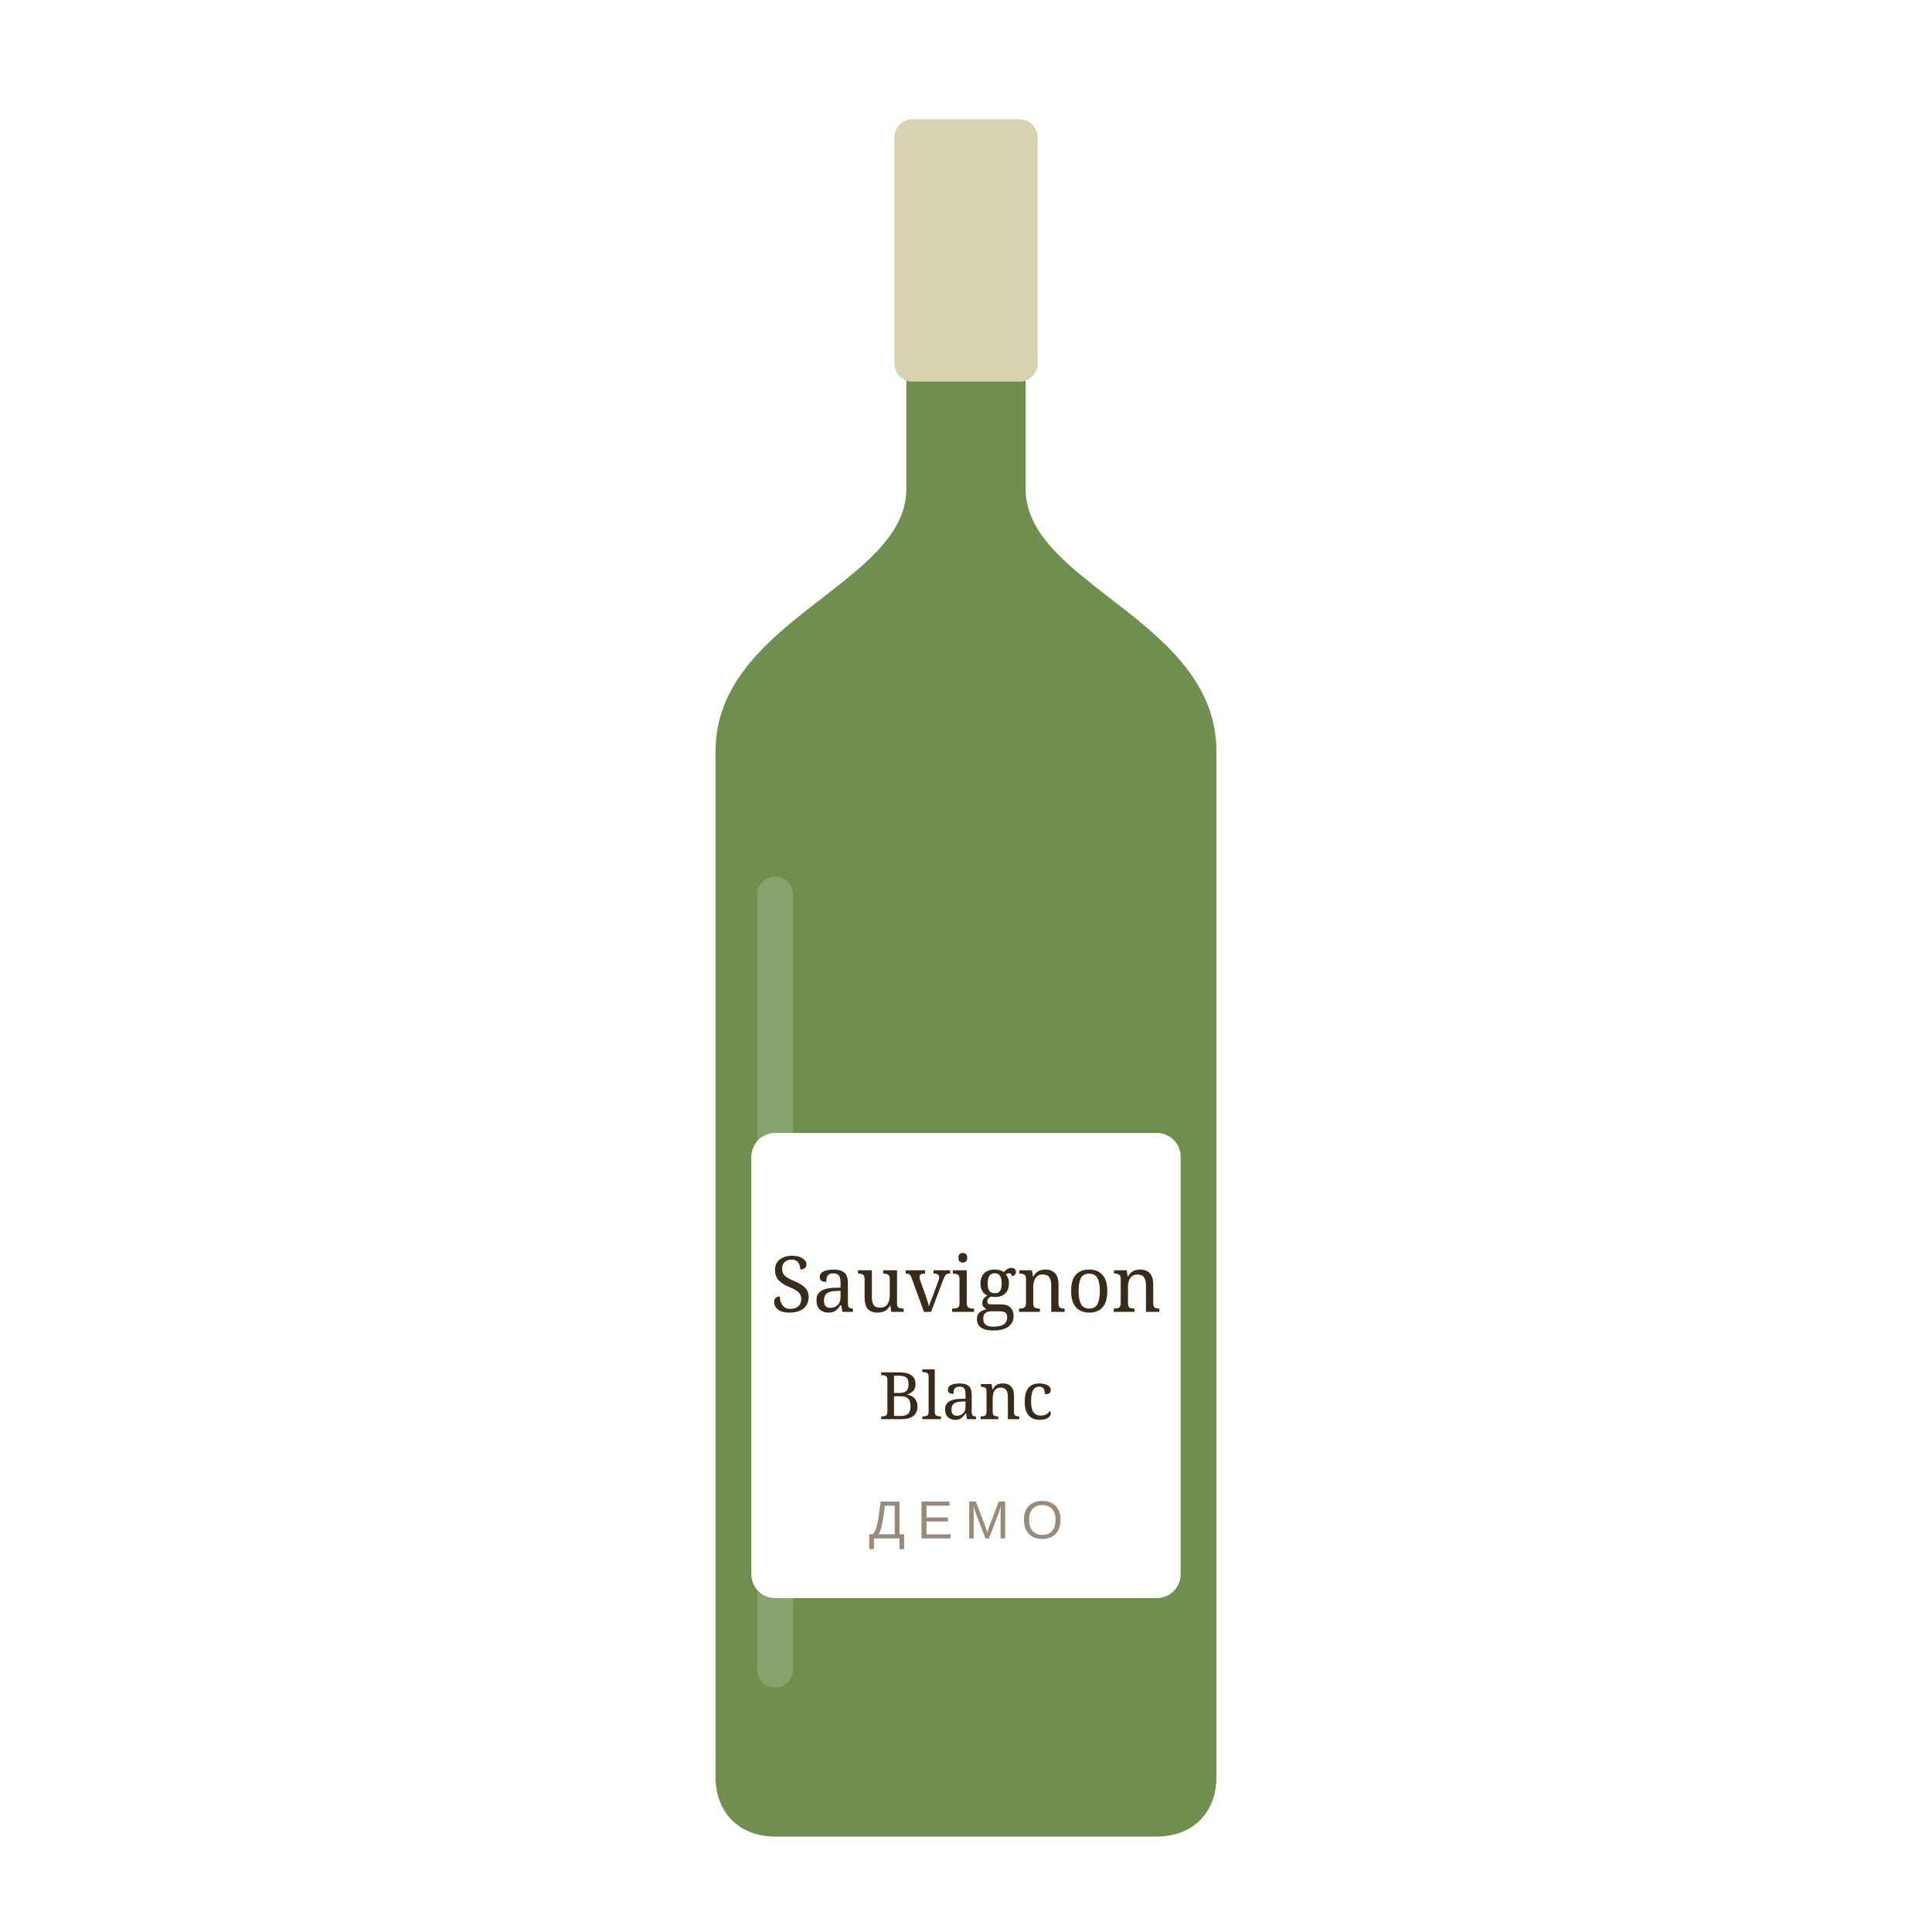
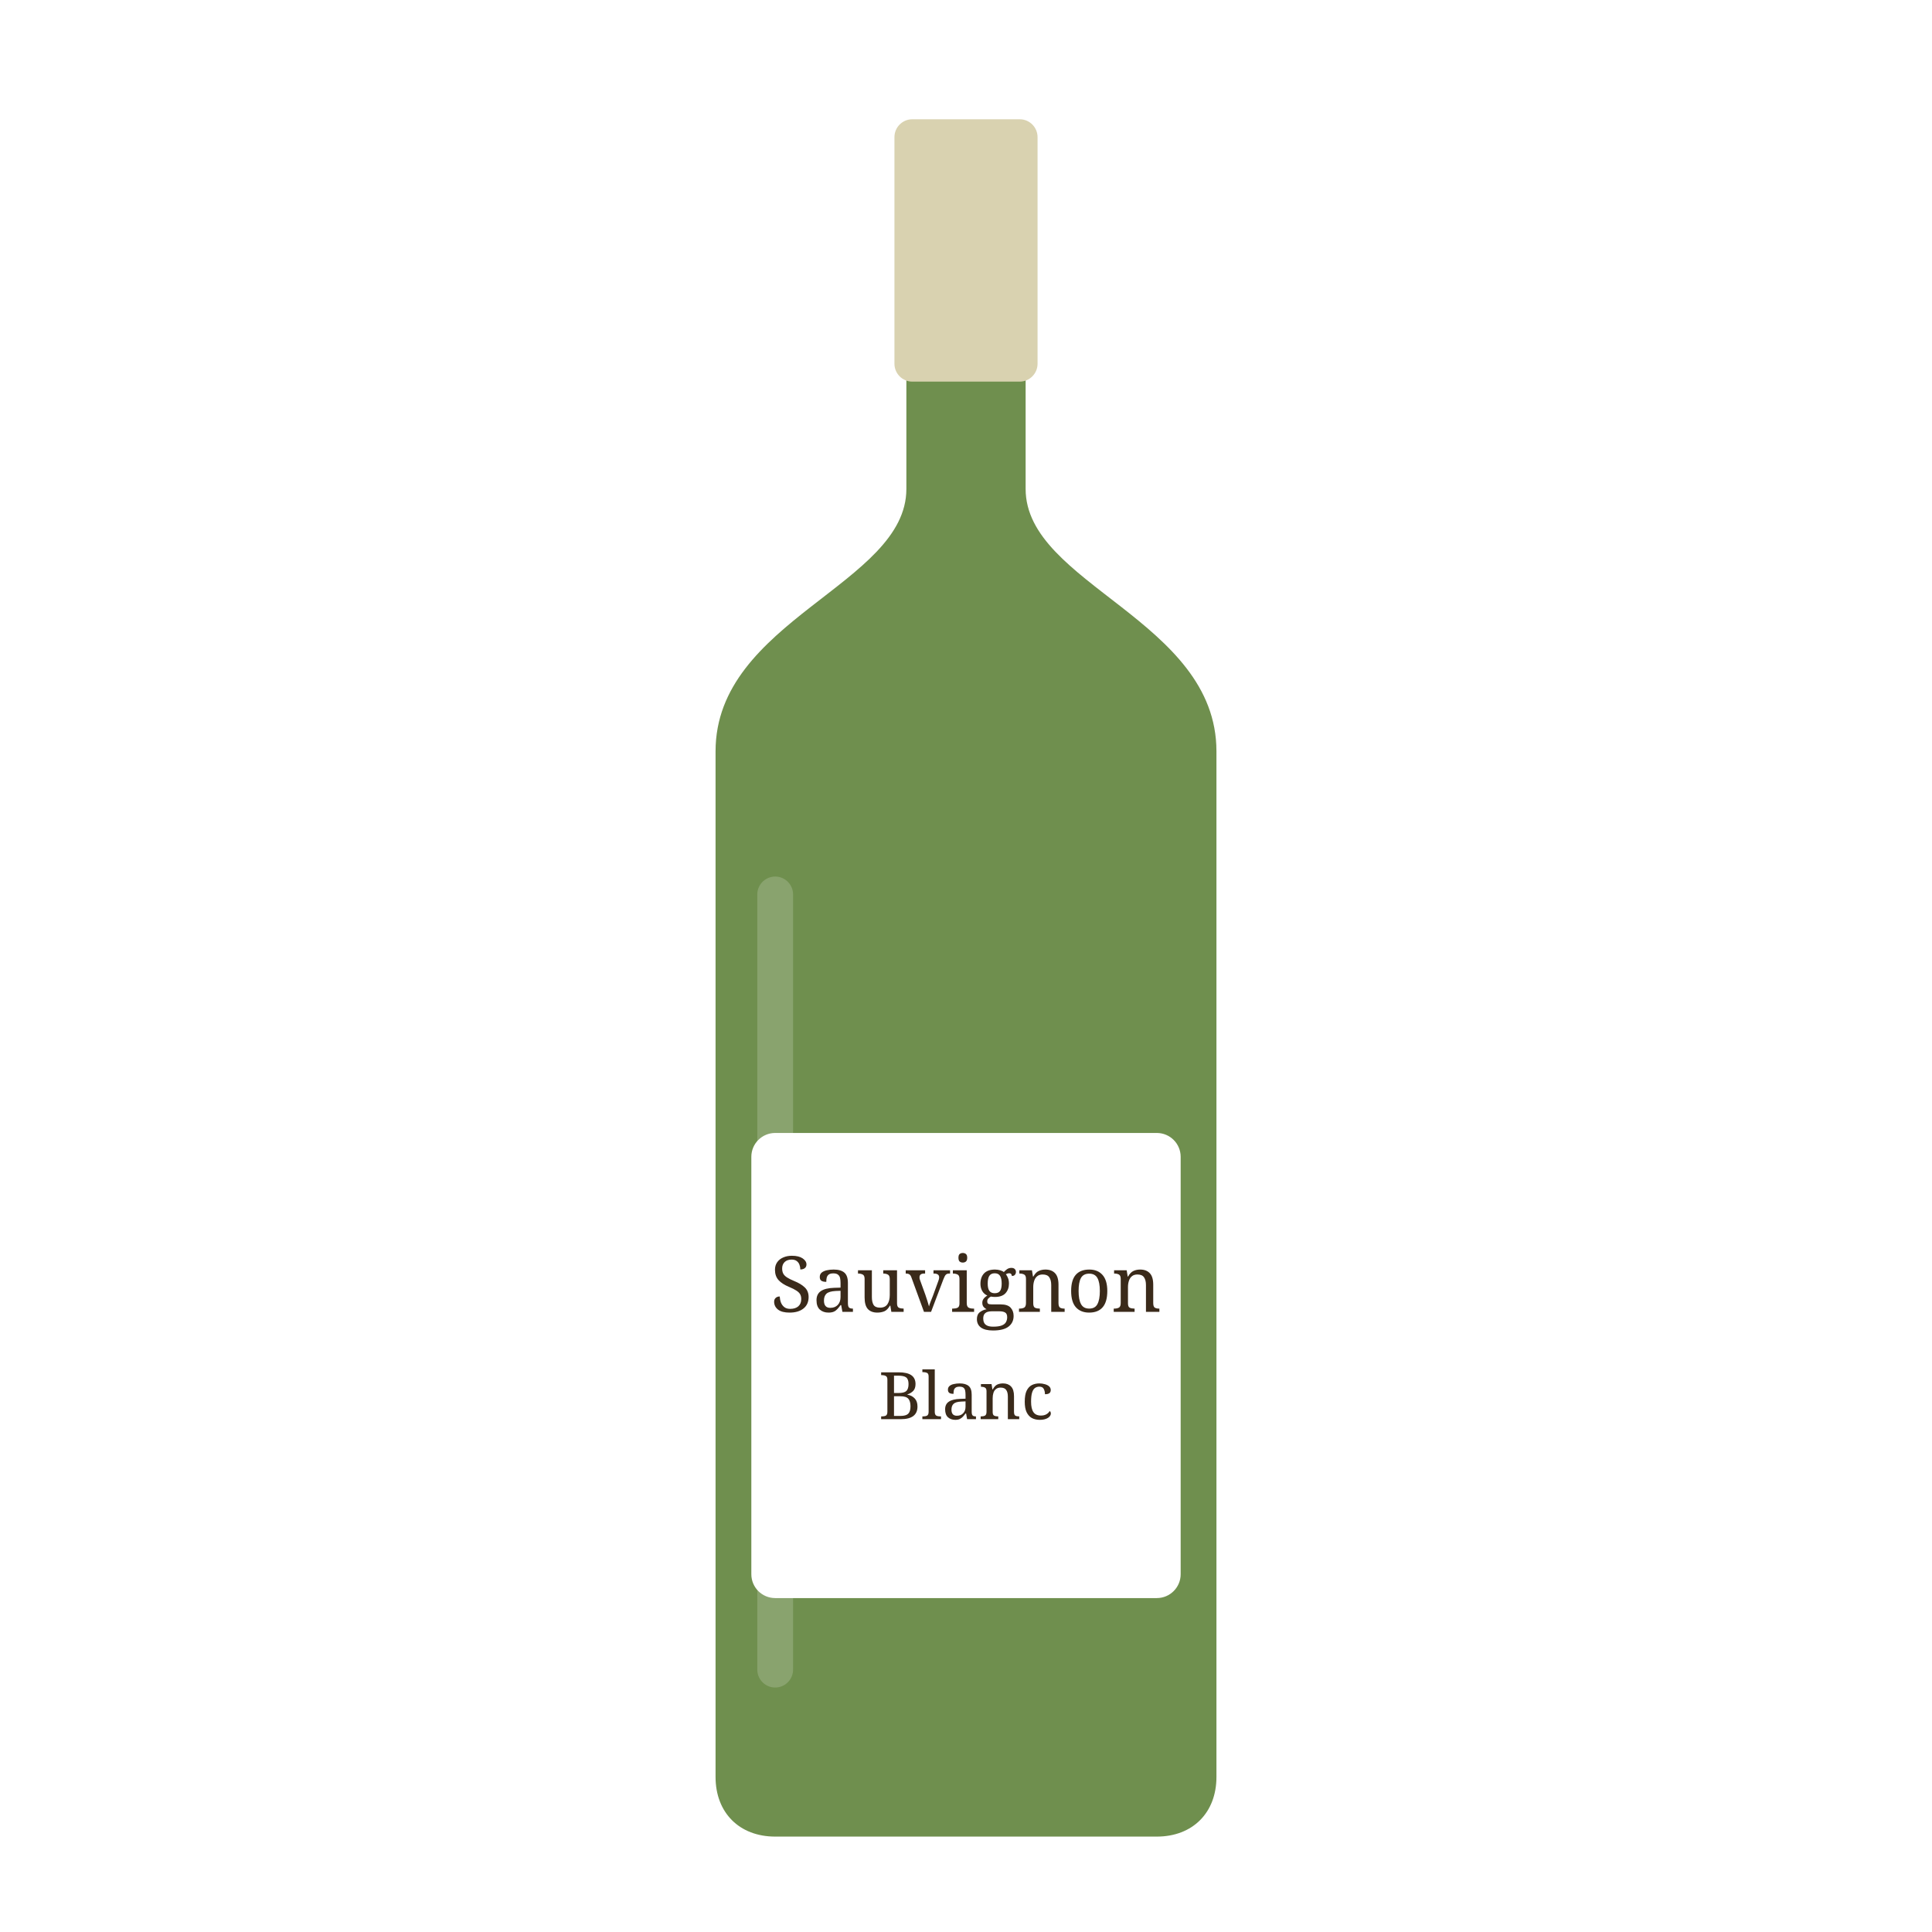
<svg xmlns="http://www.w3.org/2000/svg" viewBox="0 0 324 324" width="324" height="324">
  <rect width="324" height="324" fill="#fff" />
  <path d="M152 24h20v58c0 16 32 22 32 44v172c0 6-4 10-10 10h-64c-6 0-10-4-10-10V126c0-22 32-28 32-44z" fill="#6f8f4e" />
  <rect x="150" y="20" width="24" height="44" rx="3" fill="#d9d2b0" />
  <path d="M130 150v130" stroke="#fff" stroke-opacity=".18" stroke-width="6" stroke-linecap="round" />
  <rect x="126" y="190" width="72" height="78" rx="4" fill="#ffffff" />
  <text x="162" y="220" text-anchor="middle" font-family="Georgia, serif" font-size="13" fill="#3a2a1a">Sauvignon</text>
  <text x="162" y="238" text-anchor="middle" font-family="Georgia, serif" font-size="11" fill="#3a2a1a">Blanc</text>
-   <text x="162" y="258" text-anchor="middle" font-family="Arial, sans-serif" font-size="9" letter-spacing="2" fill="#9a8a7a">ДЕМО</text>
</svg>
